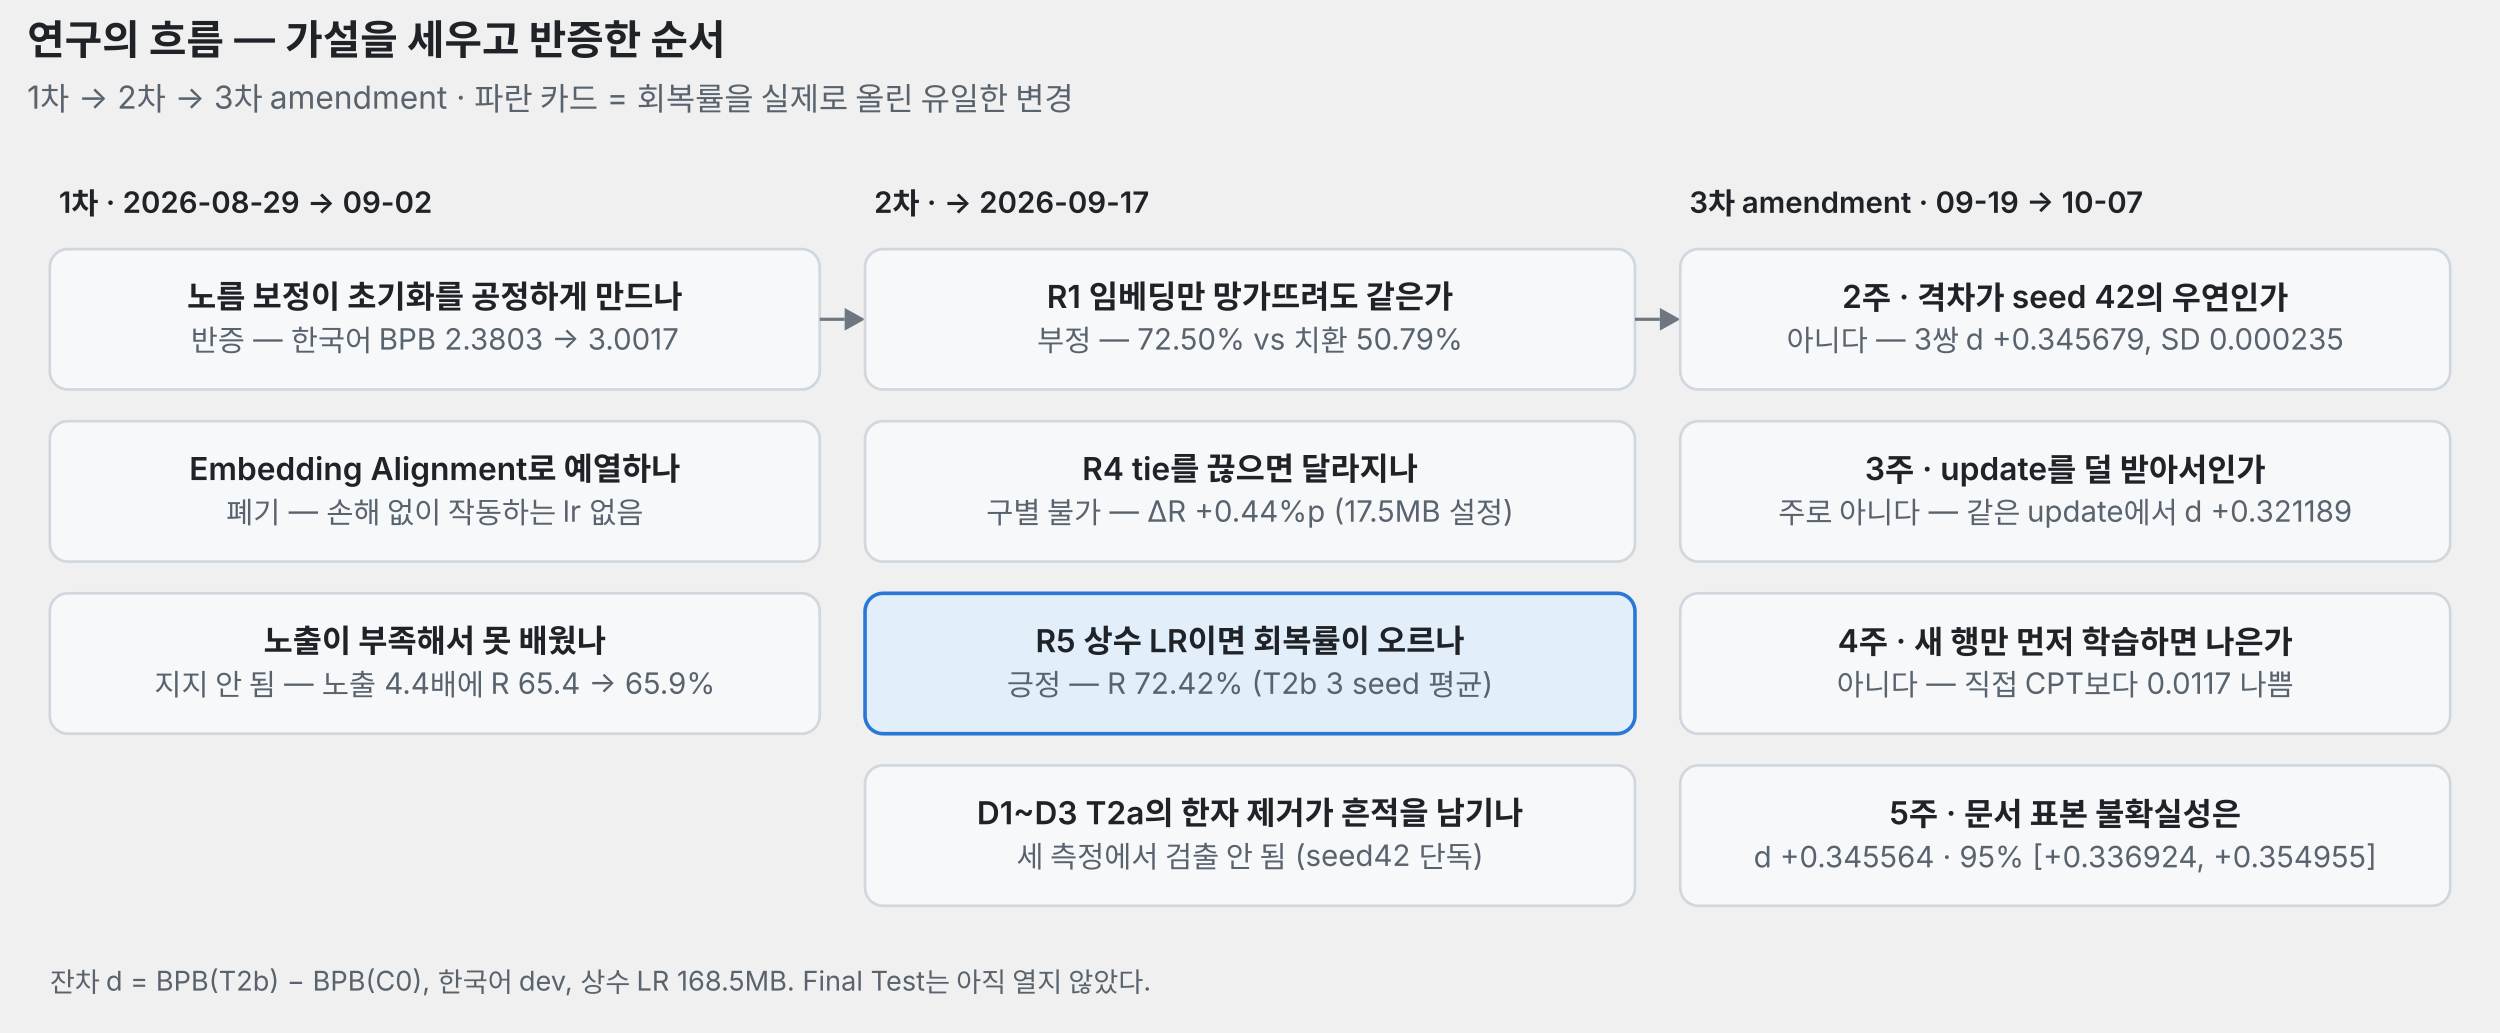
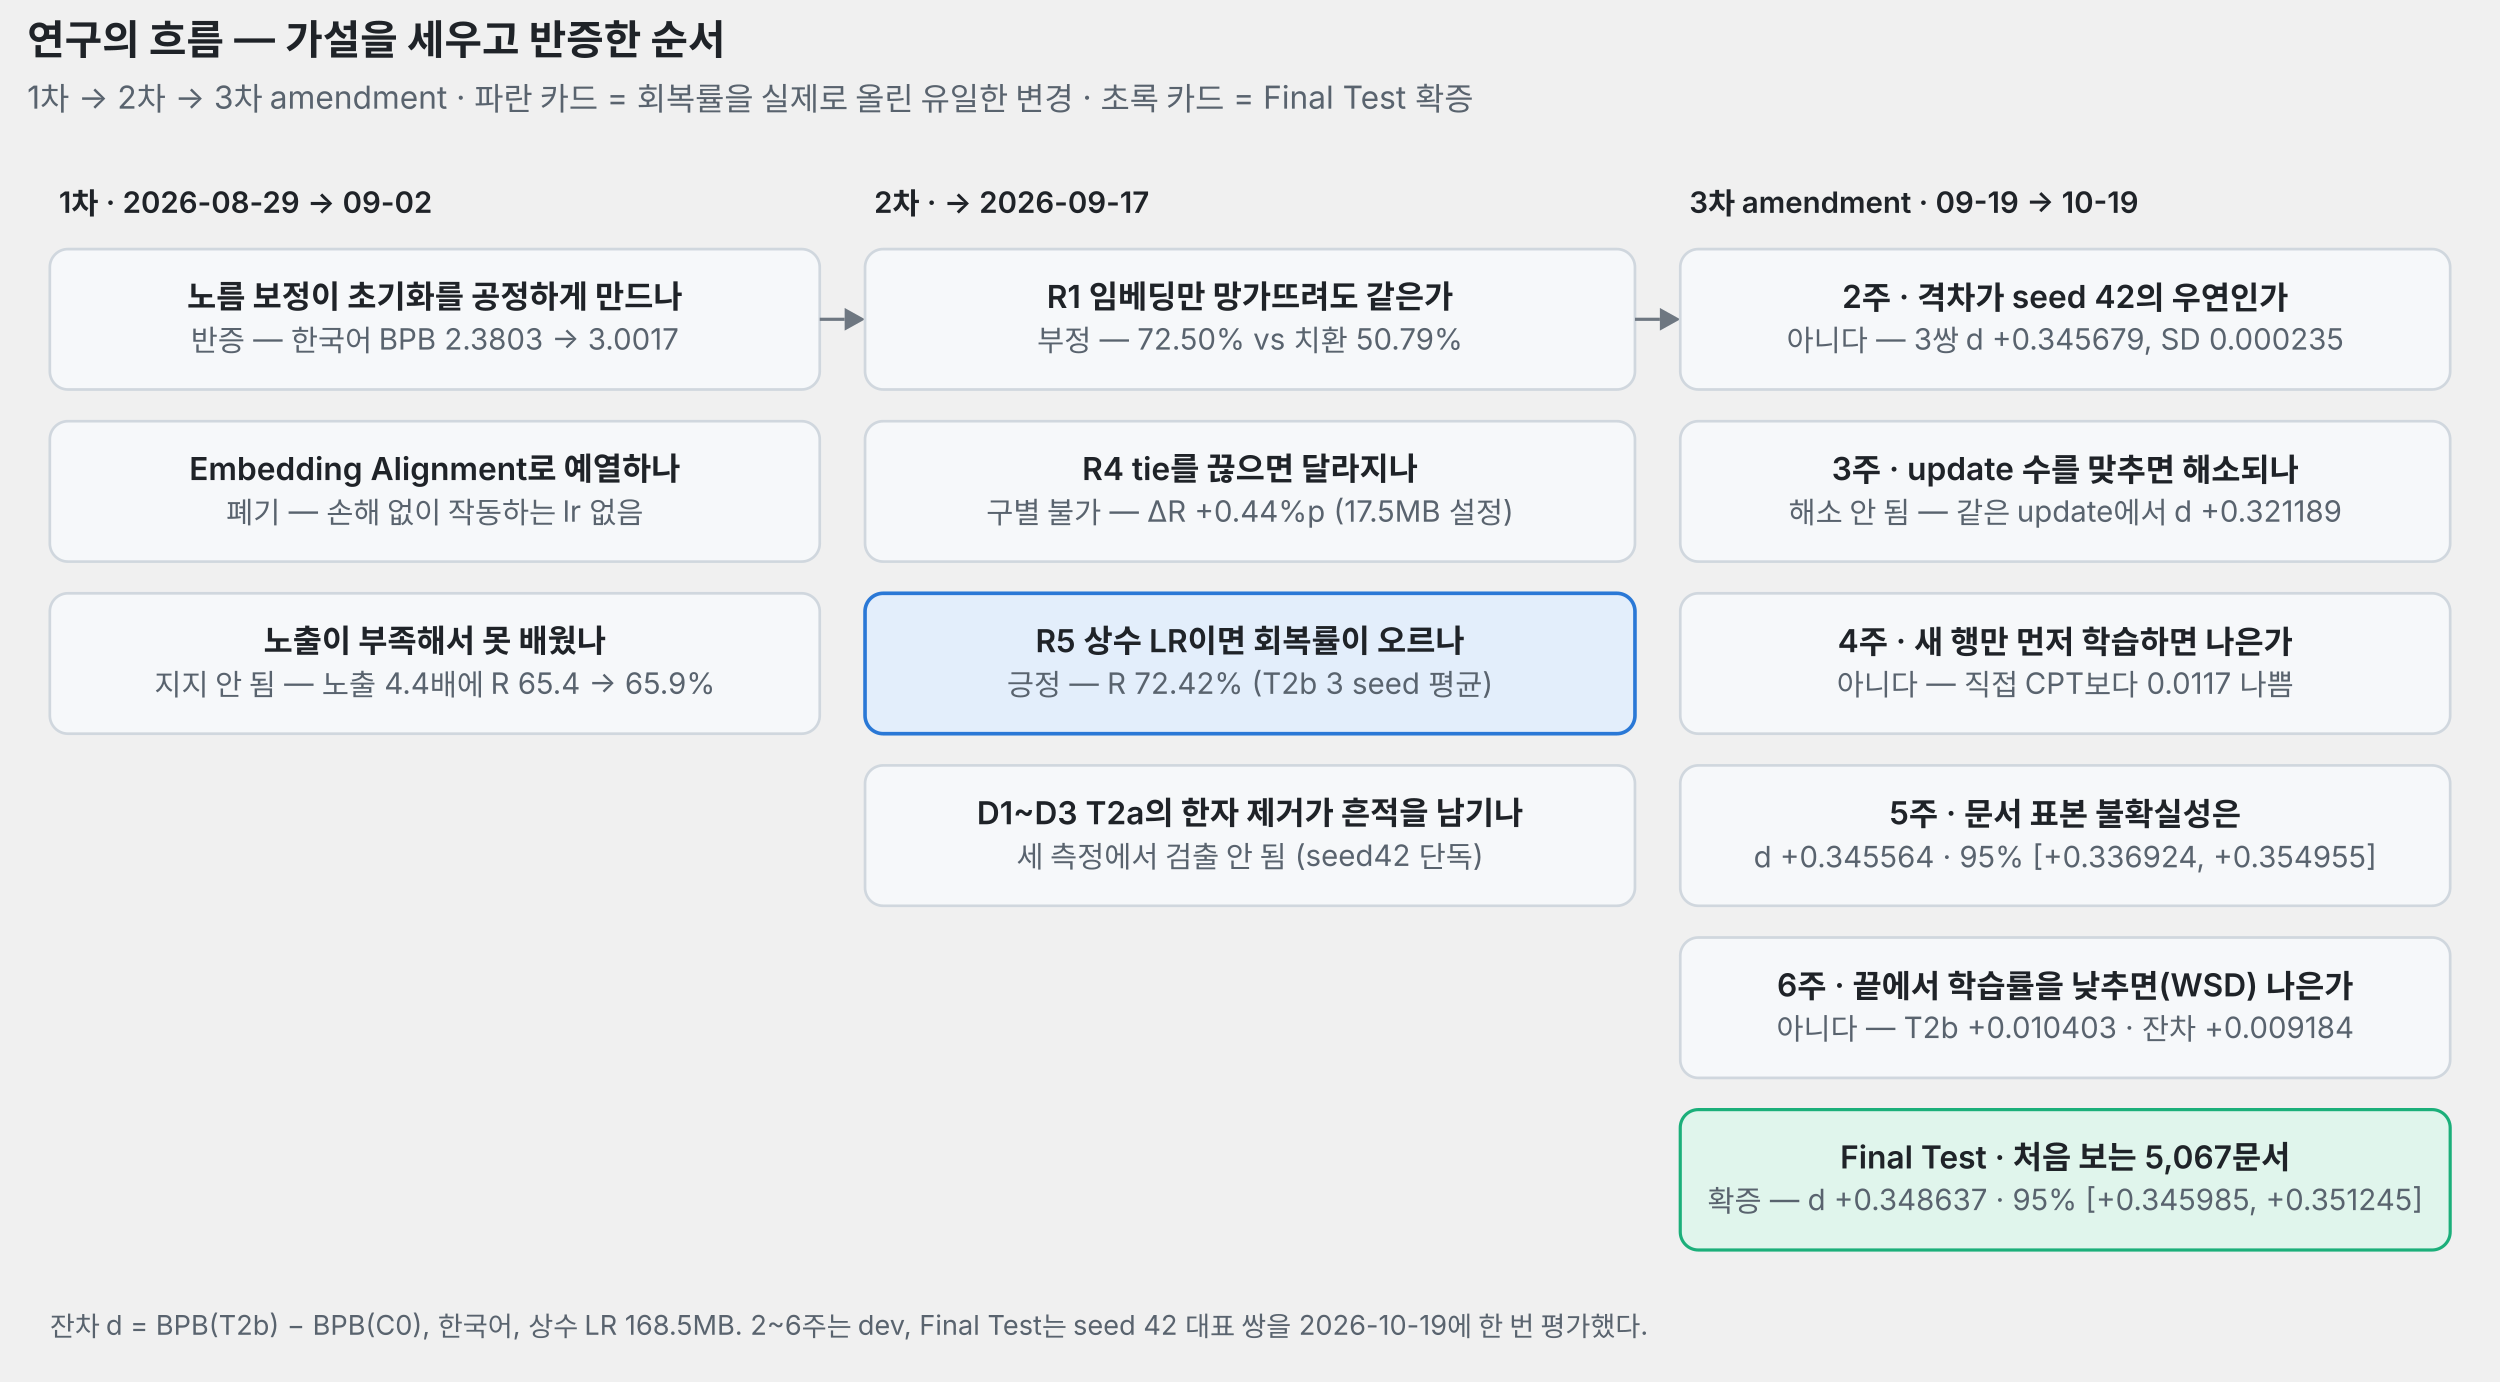
- <svg xmlns="http://www.w3.org/2000/svg" viewBox="-12 0 1104 456" width="1104" height="456" role="img" aria-label="1차에서 세운 세 가설은 모두 반증됐고, 2차에서 상수 LR만 회복률을 72.42%로 올렸으며, 3차 amendment에서 격차가 seed 우연·update 부족·warm-start로 설명되지 않음을 확인했다">
+ <svg xmlns="http://www.w3.org/2000/svg" viewBox="-12 0 1104 610" width="1104" height="610" role="img" aria-label="1차에서 세운 세 가설은 모두 반증됐고, 2차에서 상수 LR만 회복률을 72.42%로 올렸으며, 3차 amendment에서 격차는 seed 3쌍에서 재현되고 update 보정·warm-start·WSD로 해소되지 않았으며 Final Test에서 확증됐다">
  <style>
  text { font-family: system-ui, -apple-system, "Segoe UI", "Malgun Gothic", "Apple SD Gothic Neo", sans-serif; fill: #1f2328; }
  .ink { fill: #1f2328; } .sub { fill: #59636e; } .muted { fill: #818b98; } .lbl { fill: #59636e; }
  .grid { stroke: #eaeef2; stroke-width: 1; } .base { stroke: #afb8c1; stroke-width: 1; }
  .s1 { fill: #2a78d6; } .s2 { fill: #eb6834; } .s3 { fill: #1baf7a; } .s4 { fill: #eda100; }
  .s5 { fill: #e87ba4; } .s6 { fill: #008300; } .s7 { fill: #4a3aa7; } .s8 { fill: #e34948; }
  .dim { fill: #d0d7de; } .dim2 { fill: #8c959f; }
  .box  { fill: #f6f8fa; stroke: #d0d7de; stroke-width: 1.2; }
  .em   { fill: #e3eefb; stroke: #2a78d6; stroke-width: 1.6; }
  .mute { fill: #ffffff; stroke: #d0d7de; stroke-width: 1.2; }
  .k-auto { fill: #e0f5ec; stroke: #1baf7a; stroke-width: 1.4; }
  .k-man  { fill: #fdf3d8; stroke: #eda100; stroke-width: 1.4; }
  .k-todo { fill: none; stroke: #8c959f; stroke-width: 1.2; stroke-dasharray: 5 4; }
  .grp { fill: none; stroke: #d0d7de; stroke-width: 1; stroke-dasharray: 3 3; }
  .ln { stroke: #6e7781; stroke-width: 1.4; fill: none; } .ah { fill: #6e7781; }
  .ln-em { stroke: #2a78d6; stroke-width: 2; fill: none; } .ah-em { fill: #2a78d6; }
  .dash { stroke-dasharray: 5 4; }
  @media (prefers-color-scheme: dark) {
    text, .ink { fill: #e6edf3; } .sub, .lbl { fill: #9198a1; } .muted { fill: #8b949e; }
    .grid { stroke: #262c36; } .base { stroke: #59636e; }
    .s1 { fill: #3987e5; } .s2 { fill: #d95926; } .s3 { fill: #199e70; } .s4 { fill: #c98500; }
    .s5 { fill: #d55181; } .s6 { fill: #008300; } .s7 { fill: #9085e9; } .s8 { fill: #e66767; }
    .dim { fill: #3d444d; } .dim2 { fill: #6e7681; }
    .box  { fill: #161b22; stroke: #3d444d; }
    .em   { fill: #0f2340; stroke: #3987e5; }
    .mute { fill: #0d1117; stroke: #3d444d; }
    .k-auto { fill: #0c2a1f; stroke: #199e70; } .k-man { fill: #2e2408; stroke: #c98500; } .k-todo { stroke: #6e7681; }
    .grp { stroke: #3d444d; }
    .ln { stroke: #8b949e; } .ah { fill: #8b949e; } .ln-em { stroke: #3987e5; } .ah-em { fill: #3987e5; }
  }
</style>
  <text x="0" y="24" font-size="18" font-weight="600" class="ink">연구의 흐름 — 가설을 세우고 반증한 순서</text>
-   <text x="0" y="48" font-size="14" class="sub">1차 → 2차 → 3차 amendment · 파란 카드 = 회복률을 실제로 올린 유일한 변경</text>
+   <text x="0" y="48" font-size="14" class="sub">1차 → 2차 → 3차 amendment · 파란 카드 = 회복률을 실제로 올린 유일한 변경 · 초록 카드 = Final Test 확증</text>
  <g transform="translate(0,64)">
    <text x="14" y="30" font-size="13" class="ink" font-weight="600">1차 · 2026-08-29 → 09-02</text>
    <rect class="box" x="10" y="46" width="340" height="62" rx="8" />
    <text x="180" y="72" font-size="14" text-anchor="middle" font-weight="600" class="ink">노름 보정이 초기화를 공정하게 만드나</text>
    <text x="180" y="91" font-size="13" text-anchor="middle" class="sub">반증 — 한국어 BPB 2.3803 → 3.0017</text>
    <rect class="box" x="10" y="122" width="340" height="62" rx="8" />
    <text x="180" y="148" font-size="14" text-anchor="middle" font-weight="600" class="ink">Embedding Alignment로 예열하나</text>
    <text x="180" y="167" font-size="13" text-anchor="middle" class="sub">폐기 — 손해 없이 작동하는 lr 없음</text>
    <rect class="box" x="10" y="198" width="340" height="62" rx="8" />
    <text x="180" y="224" font-size="14" text-anchor="middle" font-weight="600" class="ink">노출이 부족해서 못 배웠나</text>
    <text x="180" y="243" font-size="13" text-anchor="middle" class="sub">지지 안 됨 — 노출 4.4배에 R 65.4 → 65.9%</text>
    <polyline class="ln" points="350,77 361,77" />
    <polygon class="ah" points="370,77 361,72 361,82" />
    <text x="374" y="30" font-size="13" class="ink" font-weight="600">2차 · → 2026-09-17</text>
    <rect class="box" x="370" y="46" width="340" height="62" rx="8" />
    <text x="540" y="72" font-size="14" text-anchor="middle" font-weight="600" class="ink">R1 임베딩만 망가뜨려도 같은가</text>
    <text x="540" y="91" font-size="13" text-anchor="middle" class="sub">부정 — 72.50% vs 치환 50.79%</text>
    <rect class="box" x="370" y="122" width="340" height="62" rx="8" />
    <text x="540" y="148" font-size="14" text-anchor="middle" font-weight="600" class="ink">R4 tie를 끊으면 달라지나</text>
    <text x="540" y="167" font-size="13" text-anchor="middle" class="sub">구별 불가 — ΔR +0.44%p (17.5MB 설정)</text>
    <rect class="em" x="370" y="198" width="340" height="62" rx="8" />
    <text x="540" y="224" font-size="14" text-anchor="middle" font-weight="600" class="ink">R5 상수 LR이면 회복률이 오르나</text>
    <text x="540" y="243" font-size="13" text-anchor="middle" class="sub">긍정 — R 72.42% (T2b 3 seed 평균)</text>
    <rect class="box" x="370" y="274" width="340" height="62" rx="8" />
    <text x="540" y="300" font-size="14" text-anchor="middle" font-weight="600" class="ink">D1~D3 T2a의 한자 제거가 흔적을 남기나</text>
    <text x="540" y="319" font-size="13" text-anchor="middle" class="sub">세 측정에서 검출 안 됨 (seed42 단독)</text>
    <polyline class="ln" points="710,77 721,77" />
    <polygon class="ah" points="730,77 721,72 721,82" />
-     <text x="734" y="30" font-size="13" class="ink" font-weight="600">3차 amendment · 09-19 → 10-07</text>
+     <text x="734" y="30" font-size="13" class="ink" font-weight="600">3차 amendment · 09-19 → 10-19</text>
    <rect class="box" x="730" y="46" width="340" height="62" rx="8" />
    <text x="900" y="72" font-size="14" text-anchor="middle" font-weight="600" class="ink">2주 · 격차가 seed 42의 우연인가</text>
    <text x="900" y="91" font-size="13" text-anchor="middle" class="sub">아니다 — 3쌍 d +0.345679, SD 0.000235</text>
    <rect class="box" x="730" y="122" width="340" height="62" rx="8" />
-     <text x="900" y="148" font-size="14" text-anchor="middle" font-weight="600" class="ink">3주 · update를 덜 받아서인가</text>
-     <text x="900" y="167" font-size="13" text-anchor="middle" class="sub">주로 아니다 — 같은 update에서 d +0.321189</text>
+     <text x="900" y="148" font-size="14" text-anchor="middle" font-weight="600" class="ink">3주 · update 수를 맞추면 해소되나</text>
+     <text x="900" y="167" font-size="13" text-anchor="middle" class="sub">해소 안 됨 — 같은 update에서 d +0.321189</text>
    <rect class="box" x="730" y="198" width="340" height="62" rx="8" />
    <text x="900" y="224" font-size="14" text-anchor="middle" font-weight="600" class="ink">4주 · 새 행만 먼저 학습하면 나은가</text>
    <text x="900" y="243" font-size="13" text-anchor="middle" class="sub">아니다 — 직접 CPT보다 0.0117 나쁨</text>
    <rect class="box" x="730" y="274" width="340" height="62" rx="8" />
    <text x="900" y="300" font-size="14" text-anchor="middle" font-weight="600" class="ink">5주 · 문서 표본 불확실성은</text>
    <text x="900" y="319" font-size="13" text-anchor="middle" class="sub">d +0.345564 · 95% [+0.336924, +0.354955]</text>
-     <text x="10" y="374" font-size="12" class="lbl">잔차 d = BPB(T2b) − BPB(C0), 한국어 dev, 상수 LR 168.5MB. Final Test는 아직 열지 않았다.</text>
+     <rect class="box" x="730" y="350" width="340" height="62" rx="8" />
+     <text x="900" y="376" font-size="14" text-anchor="middle" font-weight="600" class="ink">6주 · 끝에서 학습률을 낮추면(WSD) 나은가</text>
+     <text x="900" y="395" font-size="13" text-anchor="middle" class="sub">아니다 — T2b +0.010403 · 잔차 +0.009184</text>
+     <rect class="k-auto" x="730" y="426" width="340" height="62" rx="8" />
+     <text x="900" y="452" font-size="14" text-anchor="middle" font-weight="600" class="ink">Final Test · 처음 보는 5,067문서</text>
+     <text x="900" y="471" font-size="13" text-anchor="middle" class="sub">확증 — d +0.348637 · 95% [+0.345985, +0.351245]</text>
+     <text x="10" y="526" font-size="12" class="lbl">잔차 d = BPB(T2b) − BPB(C0), 한국어, 상수 LR 168.5MB. 2~6주는 dev, Final Test는 seed 42 대표 쌍을 2026-10-19에 한 번 평가했다.</text>
  </g>
</svg>
